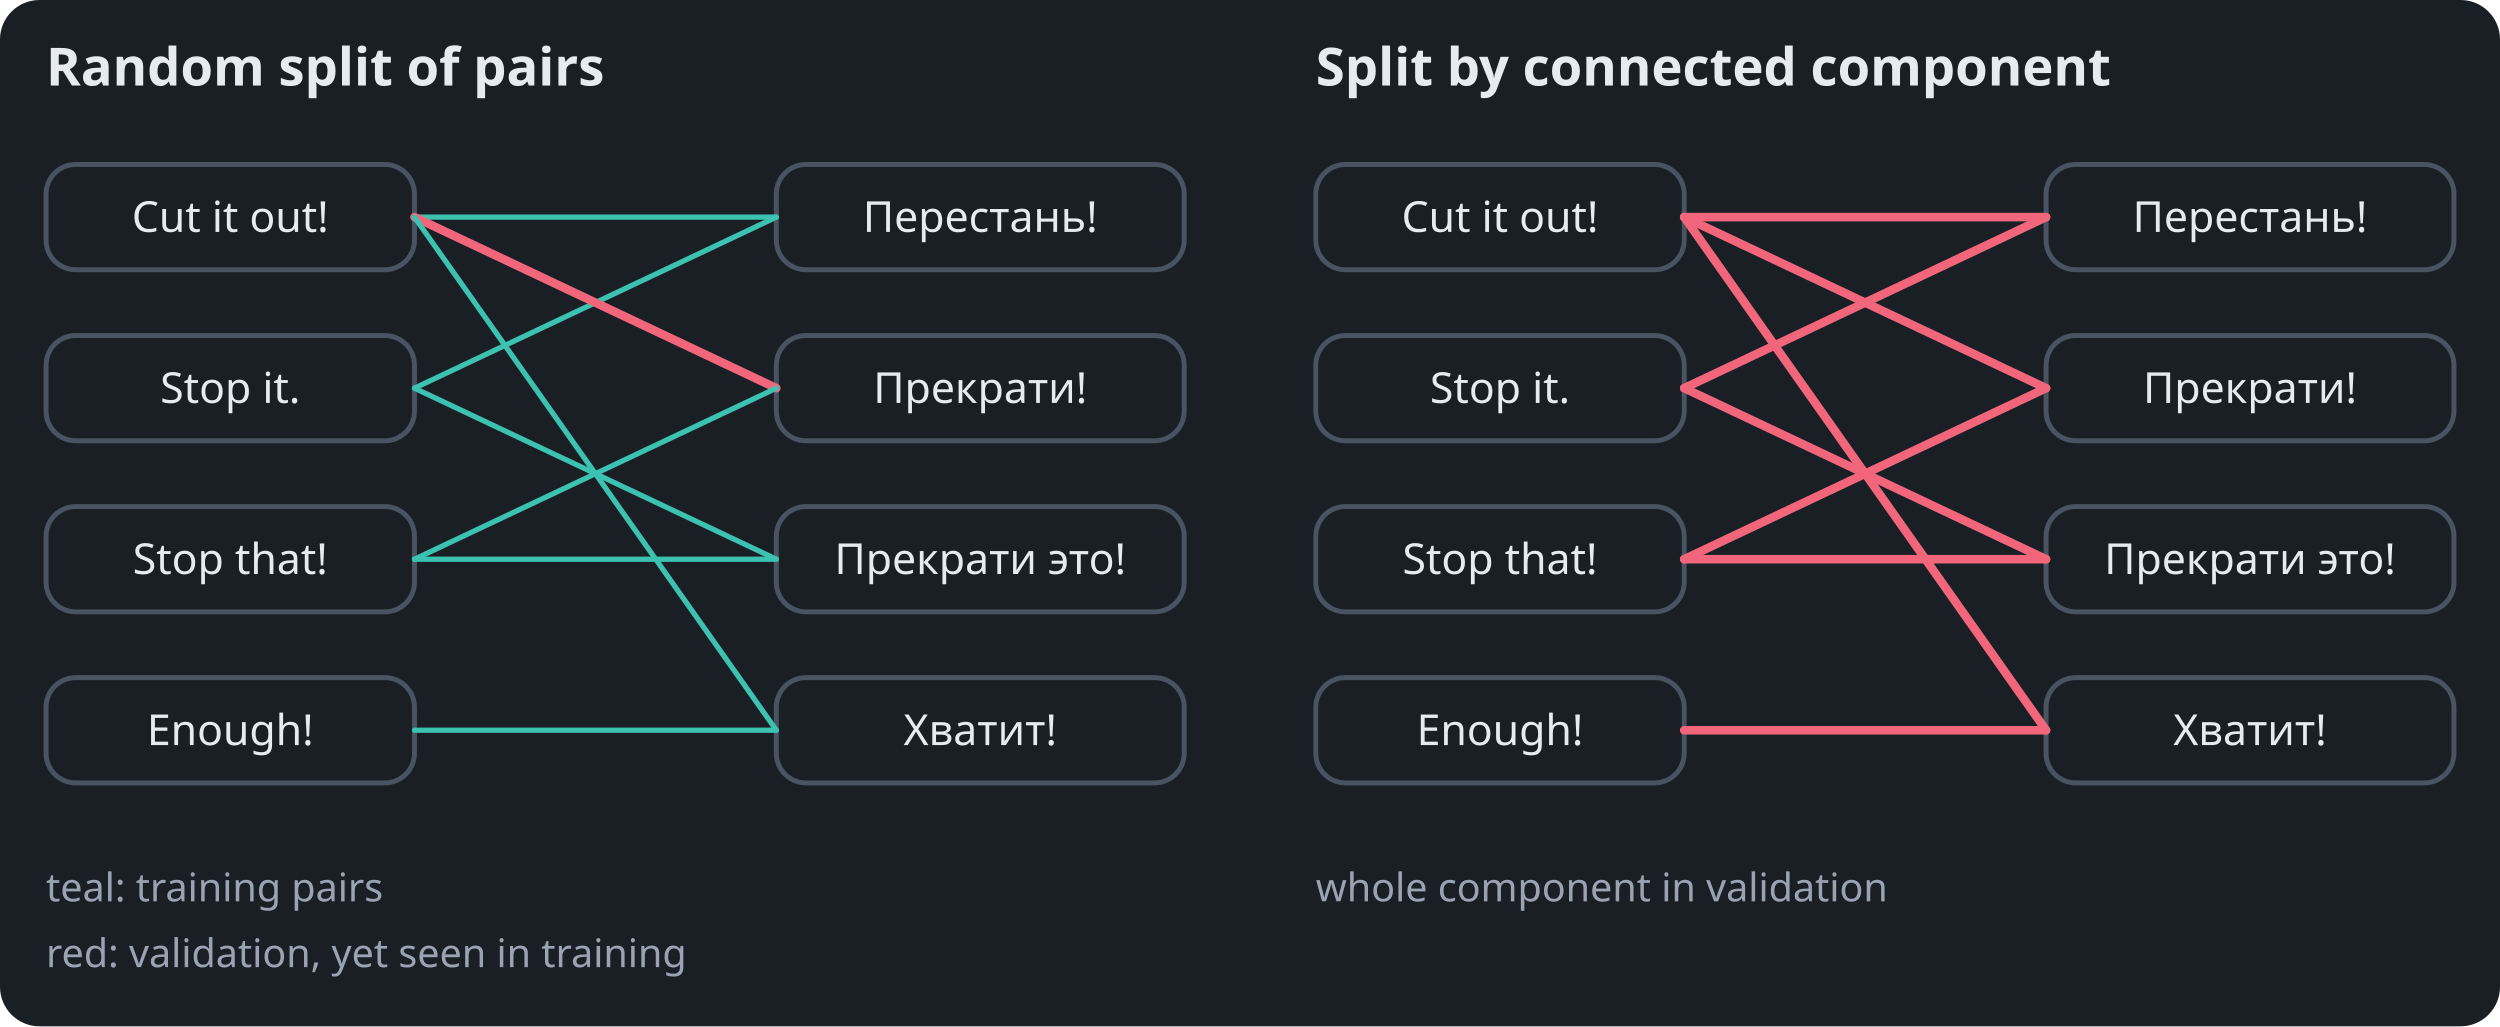
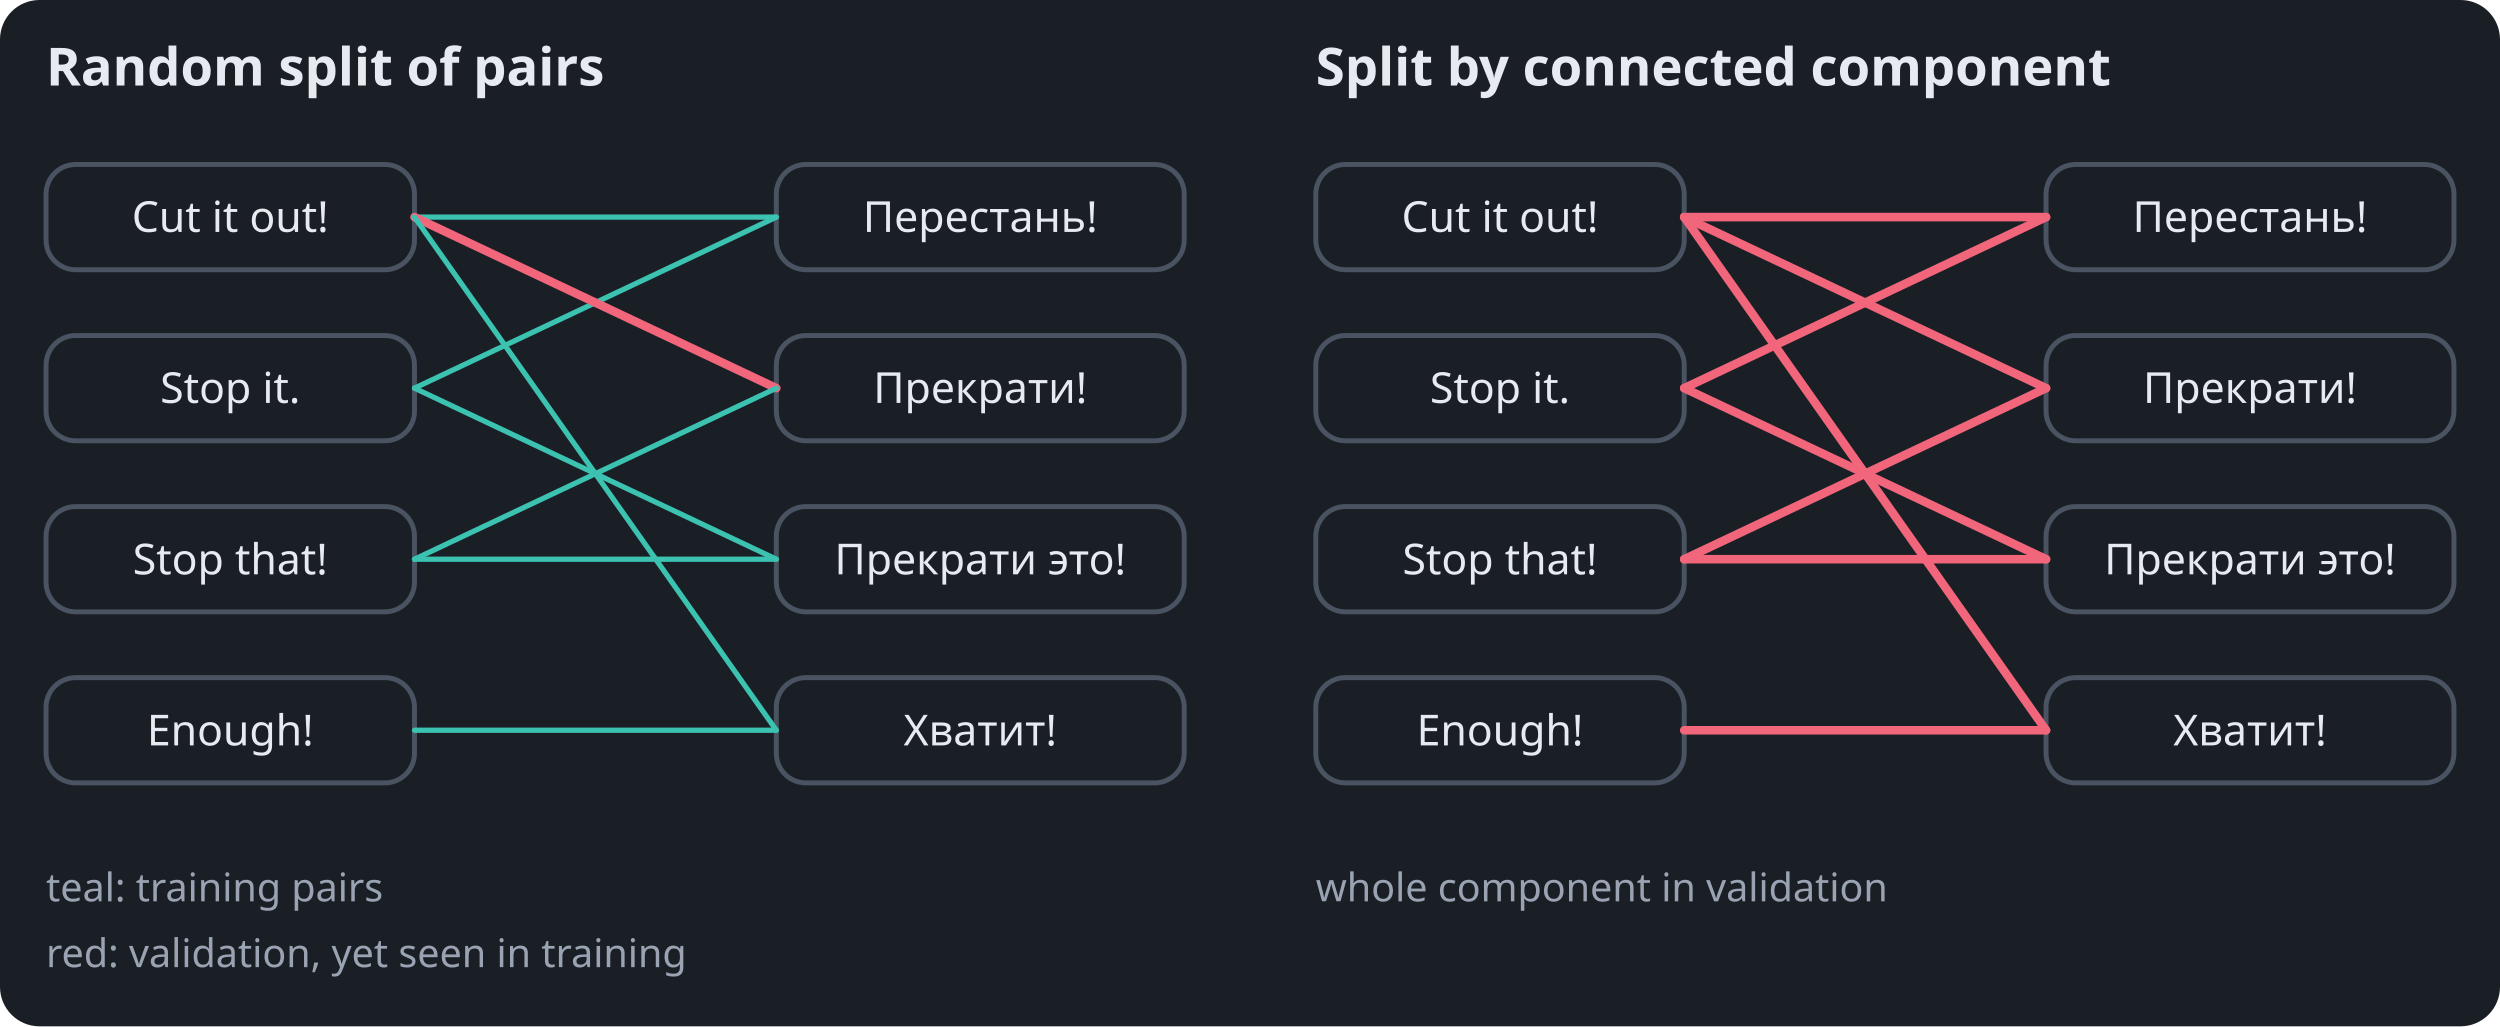
<svg xmlns="http://www.w3.org/2000/svg" viewBox="0 0 760 312" width="760" height="312" role="img" aria-label="A random split puts the pair 'Cut it out!' / 'Прекрати!' into validation while both sentences also appear in training pairs; splitting by connected component keeps the whole group on one side">
  <defs>
    <marker id="arrow-muted" viewBox="0 0 10 10" refX="9" refY="5" markerWidth="7" markerHeight="7" orient="auto-start-reverse">
      <path d="M0,0 L10,5 L0,10 z" fill="#9AA3B2" />
+     </marker>
+     <marker id="arrow-data" viewBox="0 0 10 10" refX="9" refY="5" markerWidth="7" markerHeight="7" orient="auto-start-reverse">
+       <path d="M0,0 L10,5 L0,10 z" fill="#F0B04A" />
+     </marker>
+     <marker id="arrow-enc" viewBox="0 0 10 10" refX="9" refY="5" markerWidth="7" markerHeight="7" orient="auto-start-reverse">
+       <path d="M0,0 L10,5 L0,10 z" fill="#3CC2B0" />
+     </marker>
+     <marker id="arrow-dec" viewBox="0 0 10 10" refX="9" refY="5" markerWidth="7" markerHeight="7" orient="auto-start-reverse">
+       <path d="M0,0 L10,5 L0,10 z" fill="#F2667C" />
    </marker>
    <marker id="arrow-att" viewBox="0 0 10 10" refX="9" refY="5" markerWidth="7" markerHeight="7" orient="auto-start-reverse">
      <path d="M0,0 L10,5 L0,10 z" fill="#9C8CF5" />
    </marker>
  </defs>
  <rect width="760" height="312" rx="12" fill="#1A1F26" />
  <text x="14.0" y="26.0" text-anchor="start" font-family="IBM Plex Sans" font-size="16" font-weight="600" fill="#E7EAF0">Random split of pairs</text>
  <rect x="14.0" y="50.0" width="112.0" height="32.0" rx="9" fill="#1A1F26" stroke="#4A5361" stroke-width="1.5" />
-   <text x="70.0" y="70.5" text-anchor="middle" font-family="IBM Plex Sans" font-size="13" font-weight="500" fill="#E7EAF0">Cut it out!</text>
+   <text x="70.0" y="70.5" text-anchor="middle" font-family="IBM Plex Sans" font-size="13" font-weight="500" fill="#E7EAF0" xml:space="preserve">Cut it out!</text>
  <rect x="14.0" y="102.0" width="112.0" height="32.0" rx="9" fill="#1A1F26" stroke="#4A5361" stroke-width="1.5" />
-   <text x="70.0" y="122.5" text-anchor="middle" font-family="IBM Plex Sans" font-size="13" font-weight="500" fill="#E7EAF0">Stop it.</text>
+   <text x="70.0" y="122.5" text-anchor="middle" font-family="IBM Plex Sans" font-size="13" font-weight="500" fill="#E7EAF0" xml:space="preserve">Stop it.</text>
  <rect x="14.0" y="154.0" width="112.0" height="32.0" rx="9" fill="#1A1F26" stroke="#4A5361" stroke-width="1.5" />
-   <text x="70.0" y="174.5" text-anchor="middle" font-family="IBM Plex Sans" font-size="13" font-weight="500" fill="#E7EAF0">Stop that!</text>
+   <text x="70.0" y="174.6" text-anchor="middle" font-family="IBM Plex Sans" font-size="13" font-weight="500" fill="#E7EAF0" xml:space="preserve">Stop that!</text>
  <rect x="14.0" y="206.0" width="112.0" height="32.0" rx="9" fill="#1A1F26" stroke="#4A5361" stroke-width="1.5" />
-   <text x="70.0" y="226.5" text-anchor="middle" font-family="IBM Plex Sans" font-size="13" font-weight="500" fill="#E7EAF0">Enough!</text>
+   <text x="70.0" y="226.6" text-anchor="middle" font-family="IBM Plex Sans" font-size="13" font-weight="500" fill="#E7EAF0" xml:space="preserve">Enough!</text>
  <rect x="236.0" y="50.0" width="124.0" height="32.0" rx="9" fill="#1A1F26" stroke="#4A5361" stroke-width="1.5" />
-   <text x="298.0" y="70.5" text-anchor="middle" font-family="IBM Plex Sans" font-size="13" font-weight="500" fill="#E7EAF0">Перестань!</text>
+   <text x="298.0" y="70.5" text-anchor="middle" font-family="IBM Plex Sans" font-size="13" font-weight="500" fill="#E7EAF0" xml:space="preserve">Перестань!</text>
  <rect x="236.0" y="102.0" width="124.0" height="32.0" rx="9" fill="#1A1F26" stroke="#4A5361" stroke-width="1.5" />
-   <text x="298.0" y="122.5" text-anchor="middle" font-family="IBM Plex Sans" font-size="13" font-weight="500" fill="#E7EAF0">Прекрати!</text>
+   <text x="298.0" y="122.5" text-anchor="middle" font-family="IBM Plex Sans" font-size="13" font-weight="500" fill="#E7EAF0" xml:space="preserve">Прекрати!</text>
  <rect x="236.0" y="154.0" width="124.0" height="32.0" rx="9" fill="#1A1F26" stroke="#4A5361" stroke-width="1.5" />
-   <text x="298.0" y="174.5" text-anchor="middle" font-family="IBM Plex Sans" font-size="13" font-weight="500" fill="#E7EAF0">Прекрати это!</text>
+   <text x="298.0" y="174.6" text-anchor="middle" font-family="IBM Plex Sans" font-size="13" font-weight="500" fill="#E7EAF0" xml:space="preserve">Прекрати это!</text>
  <rect x="236.0" y="206.0" width="124.0" height="32.0" rx="9" fill="#1A1F26" stroke="#4A5361" stroke-width="1.5" />
-   <text x="298.0" y="226.5" text-anchor="middle" font-family="IBM Plex Sans" font-size="13" font-weight="500" fill="#E7EAF0">Хватит!</text>
+   <text x="298.0" y="226.6" text-anchor="middle" font-family="IBM Plex Sans" font-size="13" font-weight="500" fill="#E7EAF0" xml:space="preserve">Хватит!</text>
  <polyline points="126.0,66.0 236.0,66.0" fill="none" stroke="#3CC2B0" stroke-width="1.6" stroke-linecap="round" stroke-linejoin="round" />
  <polyline points="126.0,118.0 236.0,66.0" fill="none" stroke="#3CC2B0" stroke-width="1.6" stroke-linecap="round" stroke-linejoin="round" />
  <polyline points="126.0,66.0 236.0,118.0" fill="none" stroke="#F2667C" stroke-width="2.6" stroke-linecap="round" stroke-linejoin="round" />
  <polyline points="126.0,170.0 236.0,118.0" fill="none" stroke="#3CC2B0" stroke-width="1.6" stroke-linecap="round" stroke-linejoin="round" />
  <polyline points="126.0,118.0 236.0,170.0" fill="none" stroke="#3CC2B0" stroke-width="1.6" stroke-linecap="round" stroke-linejoin="round" />
  <polyline points="126.0,170.0 236.0,170.0" fill="none" stroke="#3CC2B0" stroke-width="1.6" stroke-linecap="round" stroke-linejoin="round" />
  <polyline points="126.0,66.0 236.0,222.0" fill="none" stroke="#3CC2B0" stroke-width="1.6" stroke-linecap="round" stroke-linejoin="round" />
  <polyline points="126.0,222.0 236.0,222.0" fill="none" stroke="#3CC2B0" stroke-width="1.6" stroke-linecap="round" stroke-linejoin="round" />
  <text x="400.0" y="26.0" text-anchor="start" font-family="IBM Plex Sans" font-size="16" font-weight="600" fill="#E7EAF0">Split by connected component</text>
  <rect x="400.0" y="50.0" width="112.0" height="32.0" rx="9" fill="#1A1F26" stroke="#4A5361" stroke-width="1.5" />
-   <text x="456.0" y="70.5" text-anchor="middle" font-family="IBM Plex Sans" font-size="13" font-weight="500" fill="#E7EAF0">Cut it out!</text>
+   <text x="456.0" y="70.5" text-anchor="middle" font-family="IBM Plex Sans" font-size="13" font-weight="500" fill="#E7EAF0" xml:space="preserve">Cut it out!</text>
  <rect x="400.0" y="102.0" width="112.0" height="32.0" rx="9" fill="#1A1F26" stroke="#4A5361" stroke-width="1.5" />
-   <text x="456.0" y="122.5" text-anchor="middle" font-family="IBM Plex Sans" font-size="13" font-weight="500" fill="#E7EAF0">Stop it.</text>
+   <text x="456.0" y="122.5" text-anchor="middle" font-family="IBM Plex Sans" font-size="13" font-weight="500" fill="#E7EAF0" xml:space="preserve">Stop it.</text>
  <rect x="400.0" y="154.0" width="112.0" height="32.0" rx="9" fill="#1A1F26" stroke="#4A5361" stroke-width="1.5" />
-   <text x="456.0" y="174.5" text-anchor="middle" font-family="IBM Plex Sans" font-size="13" font-weight="500" fill="#E7EAF0">Stop that!</text>
+   <text x="456.0" y="174.6" text-anchor="middle" font-family="IBM Plex Sans" font-size="13" font-weight="500" fill="#E7EAF0" xml:space="preserve">Stop that!</text>
  <rect x="400.0" y="206.0" width="112.0" height="32.0" rx="9" fill="#1A1F26" stroke="#4A5361" stroke-width="1.5" />
-   <text x="456.0" y="226.5" text-anchor="middle" font-family="IBM Plex Sans" font-size="13" font-weight="500" fill="#E7EAF0">Enough!</text>
+   <text x="456.0" y="226.6" text-anchor="middle" font-family="IBM Plex Sans" font-size="13" font-weight="500" fill="#E7EAF0" xml:space="preserve">Enough!</text>
  <rect x="622.0" y="50.0" width="124.0" height="32.0" rx="9" fill="#1A1F26" stroke="#4A5361" stroke-width="1.5" />
-   <text x="684.0" y="70.5" text-anchor="middle" font-family="IBM Plex Sans" font-size="13" font-weight="500" fill="#E7EAF0">Перестань!</text>
+   <text x="684.0" y="70.5" text-anchor="middle" font-family="IBM Plex Sans" font-size="13" font-weight="500" fill="#E7EAF0" xml:space="preserve">Перестань!</text>
  <rect x="622.0" y="102.0" width="124.0" height="32.0" rx="9" fill="#1A1F26" stroke="#4A5361" stroke-width="1.5" />
-   <text x="684.0" y="122.5" text-anchor="middle" font-family="IBM Plex Sans" font-size="13" font-weight="500" fill="#E7EAF0">Прекрати!</text>
+   <text x="684.0" y="122.5" text-anchor="middle" font-family="IBM Plex Sans" font-size="13" font-weight="500" fill="#E7EAF0" xml:space="preserve">Прекрати!</text>
  <rect x="622.0" y="154.0" width="124.0" height="32.0" rx="9" fill="#1A1F26" stroke="#4A5361" stroke-width="1.5" />
-   <text x="684.0" y="174.5" text-anchor="middle" font-family="IBM Plex Sans" font-size="13" font-weight="500" fill="#E7EAF0">Прекрати это!</text>
+   <text x="684.0" y="174.6" text-anchor="middle" font-family="IBM Plex Sans" font-size="13" font-weight="500" fill="#E7EAF0" xml:space="preserve">Прекрати это!</text>
  <rect x="622.0" y="206.0" width="124.0" height="32.0" rx="9" fill="#1A1F26" stroke="#4A5361" stroke-width="1.5" />
-   <text x="684.0" y="226.5" text-anchor="middle" font-family="IBM Plex Sans" font-size="13" font-weight="500" fill="#E7EAF0">Хватит!</text>
+   <text x="684.0" y="226.6" text-anchor="middle" font-family="IBM Plex Sans" font-size="13" font-weight="500" fill="#E7EAF0" xml:space="preserve">Хватит!</text>
  <polyline points="512.0,66.0 622.0,66.0" fill="none" stroke="#F2667C" stroke-width="2.6" stroke-linecap="round" stroke-linejoin="round" />
  <polyline points="512.0,118.0 622.0,66.0" fill="none" stroke="#F2667C" stroke-width="2.6" stroke-linecap="round" stroke-linejoin="round" />
  <polyline points="512.0,66.0 622.0,118.0" fill="none" stroke="#F2667C" stroke-width="2.6" stroke-linecap="round" stroke-linejoin="round" />
  <polyline points="512.0,170.0 622.0,118.0" fill="none" stroke="#F2667C" stroke-width="2.6" stroke-linecap="round" stroke-linejoin="round" />
  <polyline points="512.0,118.0 622.0,170.0" fill="none" stroke="#F2667C" stroke-width="2.6" stroke-linecap="round" stroke-linejoin="round" />
  <polyline points="512.0,170.0 622.0,170.0" fill="none" stroke="#F2667C" stroke-width="2.6" stroke-linecap="round" stroke-linejoin="round" />
  <polyline points="512.0,66.0 622.0,222.0" fill="none" stroke="#F2667C" stroke-width="2.6" stroke-linecap="round" stroke-linejoin="round" />
  <polyline points="512.0,222.0 622.0,222.0" fill="none" stroke="#F2667C" stroke-width="2.6" stroke-linecap="round" stroke-linejoin="round" />
  <text x="14.0" y="274.0" text-anchor="start" font-family="IBM Plex Mono" font-size="12" font-weight="400" fill="#9AA3B2">teal: training pairs</text>
  <text x="14.0" y="294.0" text-anchor="start" font-family="IBM Plex Mono" font-size="12" font-weight="400" fill="#9AA3B2">red: validation, yet seen in training</text>
  <text x="400.0" y="274.0" text-anchor="start" font-family="IBM Plex Mono" font-size="12" font-weight="400" fill="#9AA3B2">whole component in validation</text>
</svg>
